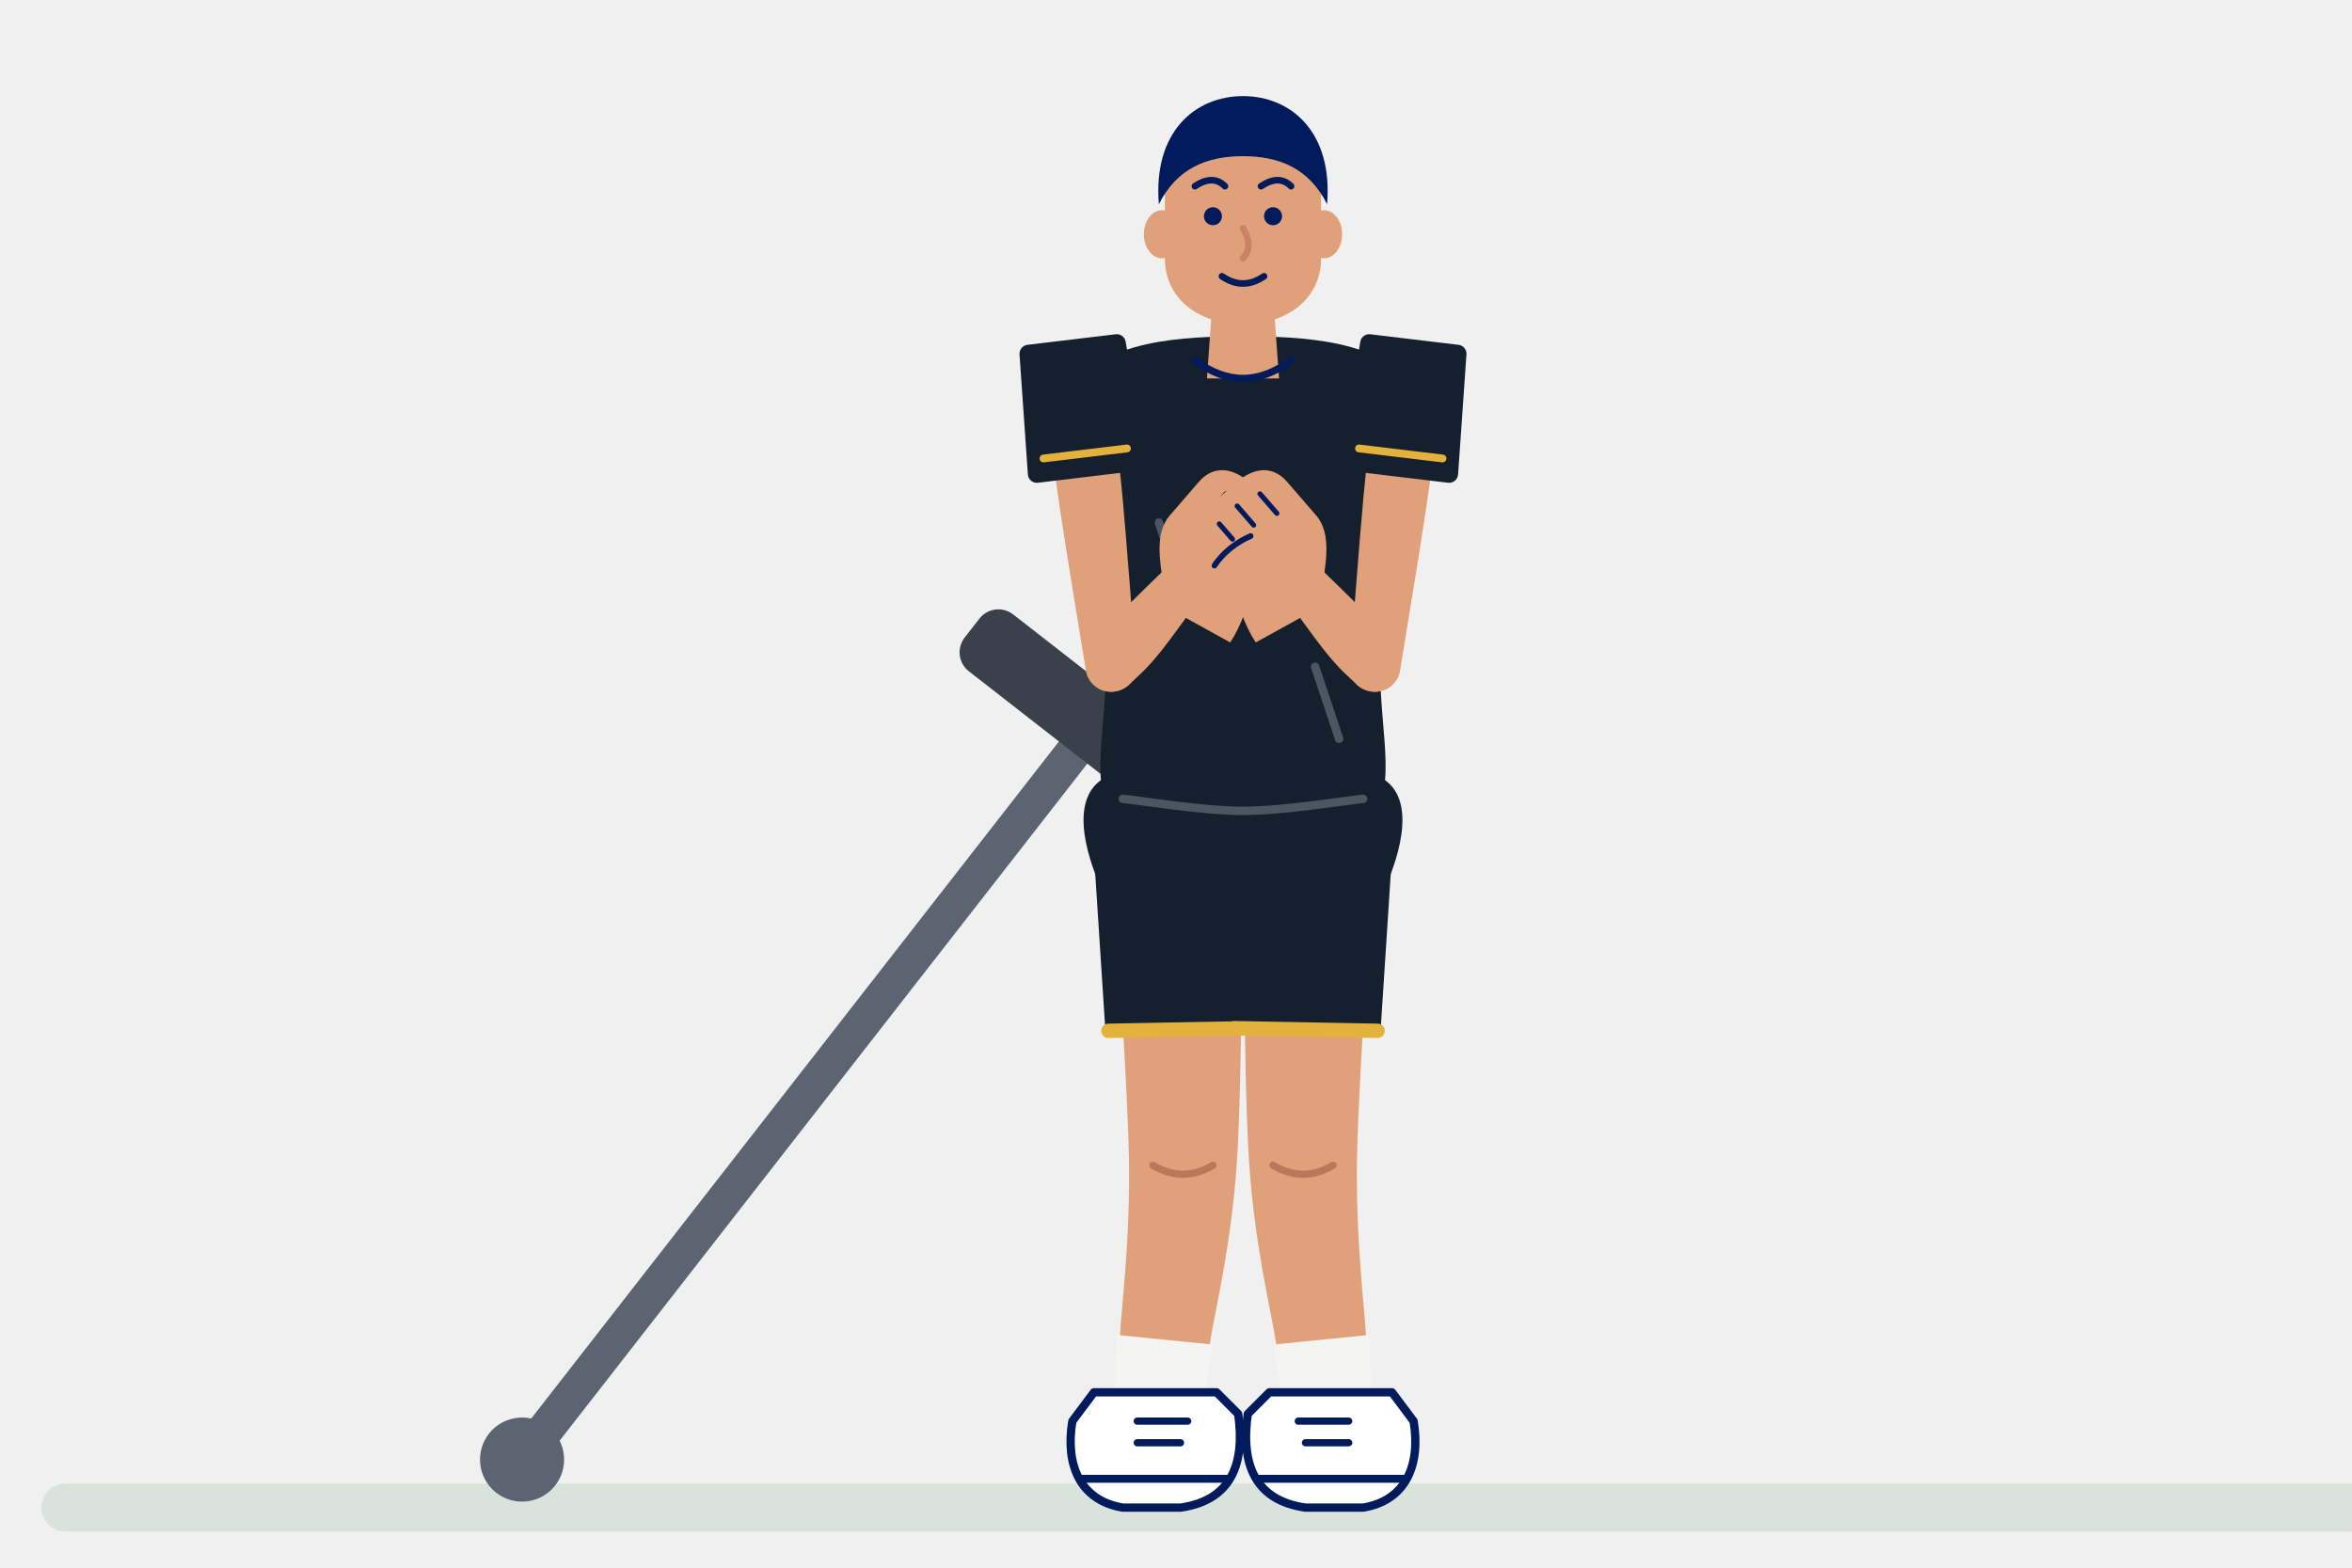
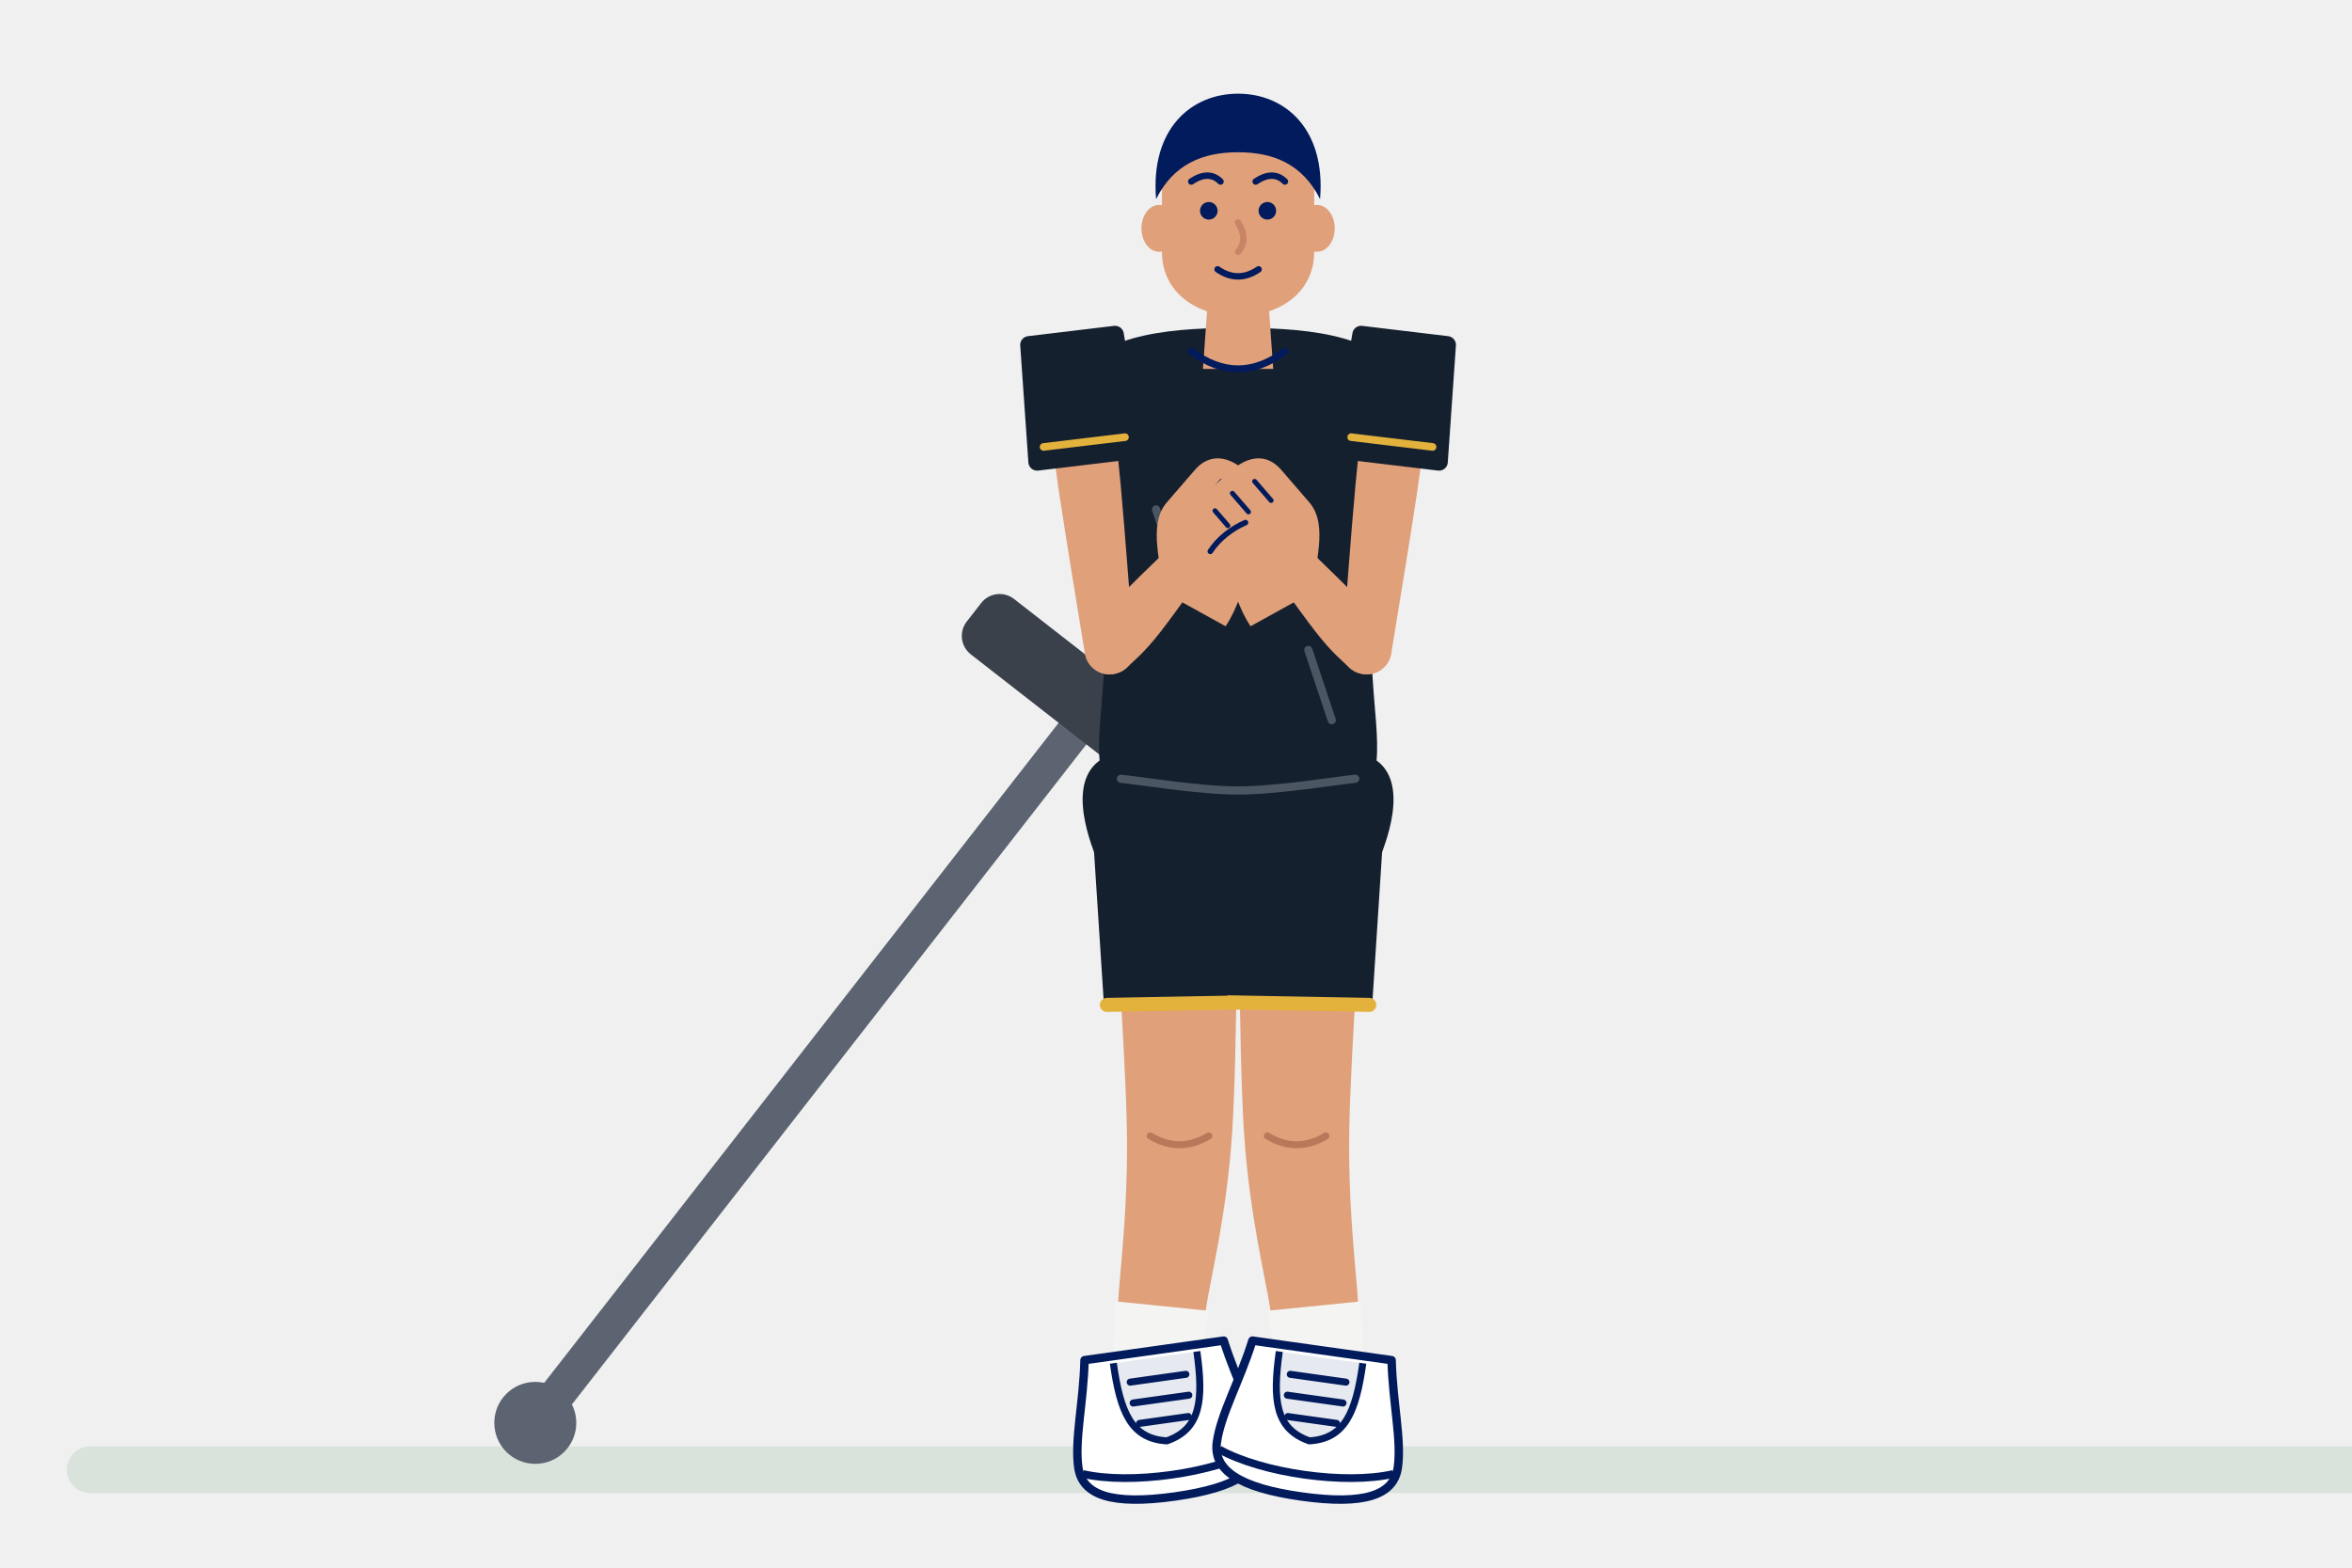
- <svg xmlns="http://www.w3.org/2000/svg" viewBox="33.1 39.0 391.5 261.0" role="img" aria-label="Lateral Squat, feet together">
+ <svg xmlns="http://www.w3.org/2000/svg" viewBox="28.6 39.0 401.6 267.7" role="img" aria-label="Lateral Squat, feet together">
  <rect x="40" y="286" width="400" height="8" rx="4" fill="#d9e3dc" />
  <path d="M120 282 L244.92 121.69" stroke="#5b6470" stroke-width="6" stroke-linecap="round" />
  <circle cx="120" cy="282" r="7" fill="#5b6470" />
  <g transform="translate(215.41 159.55) rotate(-52.07)">
    <rect x="-6" y="-26" width="12" height="52" rx="4" fill="#3a414b" />
  </g>
  <path d="M233.56 271.75 C233.79 270.27 234.72 264.33 234.96 262.85 L219.03 261.25 C218.97 262.75 218.7 268.76 218.64 270.26 Z" fill="#f4f4f2" />
  <path d="M218 178.2 C218.5 187.11 220.75 217.78 221.01 231.63 C221.26 245.48 219.78 256.36 219.53 261.3 L234.46 262.8 C235.21 257.72 238.07 246.53 238.99 232.37 C239.92 218.2 239.83 186.89 240 177.8 A11 11 0 0 0 218 178.2 Z" fill="#e0a07a" />
  <path d="M225 233 q5 3 10 0" fill="none" stroke="#b9785a" stroke-width="1.2" stroke-linecap="round" stroke-linejoin="round" />
  <path d="M215 178.26 C215.35 183.65 216.75 205.24 217.1 210.63 L242.1 210.17 C242.25 204.76 242.85 183.15 243 177.74 A14 14 0 0 0 215 178.26 Z" fill="#15202f" />
  <path d="M217.6 210.62 L241.6 210.18" fill="none" stroke="#e3b23c" stroke-width="2.4" stroke-linecap="round" stroke-linejoin="round" />
-   <g transform="translate(226 272) scale(-1.2 1.2)">
-     <path d="M-11 2 C-12 9 -10 14 -3 15 L5 15 C11 14 13 9 12 3 L9 -1 L-8 -1 Z" fill="#FFFFFF" stroke="#011B5C" stroke-width="1.15" stroke-linejoin="round" />
-     <path d="M-10 11 H11" fill="none" stroke="#011B5C" stroke-width="1.1" />
-     <path d="M-4 3 h7 M-3 6 h6" stroke="#011B5C" stroke-width="1" stroke-linecap="round" />
+   <g transform="translate(226 272) rotate(-8) scale(-1.2 1.2)">
+     <path d="M-10 -2 C-11 4 -13 9 -13 13 C-13 17 -9 19 0 19 C9 19 13 17 13 13 C13 9 11 4 10 -2 Z" fill="#FFFFFF" stroke="#011B5C" stroke-width="1.2" stroke-linejoin="round" />
+     <path d="M-12.5 14 C-6 16.5 6 16.5 12.5 14" fill="none" stroke="#011B5C" stroke-width="1.1" />
+     <path d="M-6 -1 C-6 6 -5 10 0 11 C5 10 6 6 6 -1" fill="#e6eaf0" stroke="#011B5C" stroke-width="1" />
+     <path d="M-4 2 h8 M-4 5 h8 M-3.5 8 h7" stroke="#011B5C" stroke-width="1" stroke-linecap="round" />
  </g>
  <path d="M261.36 270.26 C261.3 268.76 261.03 262.75 260.97 261.25 L245.04 262.85 C245.28 264.33 246.21 270.27 246.44 271.75 Z" fill="#f4f4f2" />
  <path d="M240 177.8 C240.17 186.89 240.08 218.2 241.01 232.37 C241.93 246.53 244.79 257.72 245.54 262.8 L260.47 261.3 C260.22 256.36 258.74 245.48 258.99 231.63 C259.25 217.78 261.5 187.11 262 178.2 A11 11 0 0 0 240 177.8 Z" fill="#e0a07a" />
  <path d="M245 233 q5 3 10 0" fill="none" stroke="#b9785a" stroke-width="1.2" stroke-linecap="round" stroke-linejoin="round" />
  <path d="M237 177.74 C237.15 183.15 237.75 204.76 237.9 210.17 L262.9 210.63 C263.25 205.24 264.65 183.65 265 178.26 A14 14 0 0 0 237 177.74 Z" fill="#15202f" />
  <path d="M238.4 210.18 L262.4 210.62" fill="none" stroke="#e3b23c" stroke-width="2.4" stroke-linecap="round" stroke-linejoin="round" />
-   <g transform="translate(254 272) scale(1.2 1.2)">
-     <path d="M-11 2 C-12 9 -10 14 -3 15 L5 15 C11 14 13 9 12 3 L9 -1 L-8 -1 Z" fill="#FFFFFF" stroke="#011B5C" stroke-width="1.15" stroke-linejoin="round" />
-     <path d="M-10 11 H11" fill="none" stroke="#011B5C" stroke-width="1.1" />
-     <path d="M-4 3 h7 M-3 6 h6" stroke="#011B5C" stroke-width="1" stroke-linecap="round" />
+   <g transform="translate(254 272) rotate(8) scale(1.2 1.2)">
+     <path d="M-10 -2 C-11 4 -13 9 -13 13 C-13 17 -9 19 0 19 C9 19 13 17 13 13 C13 9 11 4 10 -2 Z" fill="#FFFFFF" stroke="#011B5C" stroke-width="1.2" stroke-linejoin="round" />
+     <path d="M-12.5 14 C-6 16.5 6 16.5 12.5 14" fill="none" stroke="#011B5C" stroke-width="1.1" />
+     <path d="M-6 -1 C-6 6 -5 10 0 11 C5 10 6 6 6 -1" fill="#e6eaf0" stroke="#011B5C" stroke-width="1" />
+     <path d="M-4 2 h8 M-4 5 h8 M-3.5 8 h7" stroke="#011B5C" stroke-width="1" stroke-linecap="round" />
  </g>
  <path d="M218 168 C225.67 165 254.33 165 262 168 C269.67 171 265.67 182 264 186 C262.33 190 256 192.33 252 192 C248 191.67 244 184 240 184 C236 184 232 191.67 228 192 C224 192.33 217.67 190 216 186 C214.33 182 210.33 171 218 168 Z" fill="#15202f" />
  <path d="M218 174 C214.17 168.67 218 157.67 217 146 C216 134.33 208.17 112.5 212 104 C215.83 95.5 230.67 95 240 95 C249.33 95 264.17 95.5 268 104 C271.83 112.5 264 134.33 263 146 C262 157.67 265.83 168.67 262 174 C258.17 179.33 247.33 178 240 178 C232.67 178 221.83 179.33 218 174 Z" fill="#15202f" />
  <path d="M220 172 C223.33 172.33 233.33 174 240 174 C246.67 174 256.67 172.33 260 172" fill="none" stroke="#4b5662" stroke-width="1.4" stroke-linecap="round" stroke-linejoin="round" />
  <path d="M226 126 C226.67 128 229.33 136 230 138" fill="none" stroke="#4b5662" stroke-width="1.4" stroke-linecap="round" stroke-linejoin="round" />
  <path d="M252 150 C252.67 152 255.33 160 256 162" fill="none" stroke="#4b5662" stroke-width="1.4" stroke-linecap="round" stroke-linejoin="round" />
  <path d="M234 102 L246 102 L245 88 L235 88 Z" fill="#e0a07a" />
  <path d="M232 99 q8 6 16 0" fill="none" stroke="#011B5C" stroke-width="1.2" stroke-linecap="round" stroke-linejoin="round" />
  <g transform="translate(240 76) rotate(0)">
    <ellipse cx="-13.5" cy="2" rx="3" ry="4" fill="#e0a07a" />
    <ellipse cx="13.5" cy="2" rx="3" ry="4" fill="#e0a07a" />
    <path d="M-13 -6 C-13 -16 -7 -19 0 -19 C7 -19 13 -16 13 -6 L13 6 C13 13 7 17 0 17 C-7 17 -13 13 -13 6 Z" fill="#e0a07a" />
    <path d="M-14 -3 C-15 -15 -8 -21 0 -21 C8 -21 15 -15 14 -3 C11 -9 6 -11 0 -11 C-6 -11 -11 -9 -14 -3 Z" fill="#011B5C" />
    <circle cx="-5" cy="-1" r="1.5" fill="#011B5C" />
    <circle cx="5" cy="-1" r="1.5" fill="#011B5C" />
    <path d="M-8 -6 q3 -2 5 0 M3 -6 q3 -2 5 0" fill="none" stroke="#011B5C" stroke-width="1.1" stroke-linecap="round" stroke-linejoin="round" />
    <path d="M0 1 q1.8 3 0 5" fill="none" stroke="#c98466" stroke-width="1.1" stroke-linecap="round" stroke-linejoin="round" />
    <path d="M-3.5 9 q3.5 2.4 7 0" fill="none" stroke="#011B5C" stroke-width="1.1" stroke-linecap="round" stroke-linejoin="round" />
  </g>
  <path d="M221.25 152.81 C222.18 151.82 223.82 150.68 226.8 146.85 C229.78 143.02 237.07 132.67 239.12 129.83 L234.88 126.17 C232.37 128.61 223.19 137.33 219.84 140.83 C216.48 144.34 215.59 146.13 214.75 147.19 A4.3 4.3 0 0 0 221.25 152.81 Z" fill="#e0a07a" />
  <path d="M206.44 100.67 C206.94 104.41 208.21 114.83 209.44 123.13 C210.67 131.44 213.1 145.94 213.83 150.5 A4.2 4.2 0 0 0 222.17 149.5 C221.8 144.89 220.73 130.23 219.96 121.87 C219.19 113.51 217.96 103.09 217.56 99.33 Z" fill="#e0a07a" />
  <path d="M204.3 97.9 L205.69 117.88 L222.37 115.88 L218.99 96.14 Z" fill="#15202f" stroke="#15202f" stroke-width="3" stroke-linecap="round" stroke-linejoin="round" />
  <path d="M206.79 115.33 C209.11 115.05 218.37 113.94 220.69 113.66" fill="none" stroke="#e3b23c" stroke-width="1.3" stroke-linecap="round" stroke-linejoin="round" />
  <path transform="translate(237 128) rotate(40.82) scale(1.05 1.05)" d="M0.4 14.8 C-2.2 11.8 -8.6 8.4 -8.6 3.4 V-3.6 C-8.6 -7.2 -6 -8.8 -2.6 -8.8 H3 C6.4 -8.8 8.6 -7.2 8.6 -3.6 V2.4 C9.8 5.8 11.4 9 11.8 12.4 Z" fill="#e0a07a" />
  <g transform="translate(237 128) rotate(40.82) scale(1.05 1.05)">
    <path d="M4.4 -8.2 C1.6 -8.2 -1.4 -8 -4 -7.5 C-6.6 -7 -7.9 -5.8 -7.9 -3.4 V0.2 Q-7.9 2 -6 2 Q-4.2 2 -4.1 0.6 Q-4 2.8 -2.1 2.8 Q-0.2 2.8 -0.1 0.9 Q0 3.1 1.9 3.1 Q3.8 3.1 3.9 1 L4.4 -1 Z" fill="#e0a07a" />
    <path d="M3.9 -8.2 H4.6 C6.6 -8.2 7.9 -7 7.9 -4.6 V0.9 Q7.9 2.9 5.9 2.9 Q3.95 2.9 3.9 1 Z" fill="#e0a07a" />
    <path d="M4.4 8.4 C7.2 8 9.8 6 10.5 2.8 C10.9 0.8 10.2 -0.9 8.6 -1.3 C6.4 -1.8 3.6 -1.6 1.6 -1.1 C0.2 -0.7 -0.3 0.9 0.6 1.9 C1.4 2.8 3.4 3 5.4 3.1 C6.2 4.4 5.8 6.4 4.4 8.4 Z" fill="#e0a07a" />
    <path d="M1.4 -0.9 C3.6 -1.6 6.4 -1.8 8.8 -1.1" fill="none" stroke="#011B5C" stroke-width="0.9" stroke-linecap="round" />
    <path d="M3.9 -5.6 V-2.4 M-0.1 -5.9 V-1.9 M-4.1 -5 V-0.9" fill="none" stroke="#011B5C" stroke-width="0.8" stroke-linecap="round" />
  </g>
  <path d="M265.25 147.19 C264.41 146.13 263.52 144.34 260.16 140.83 C256.81 137.33 247.63 128.61 245.12 126.17 L240.88 129.83 C242.93 132.67 250.22 143.02 253.2 146.85 C256.18 150.68 257.82 151.82 258.75 152.81 A4.3 4.3 0 0 0 265.25 147.19 Z" fill="#e0a07a" />
  <path d="M262.44 99.33 C262.04 103.09 260.81 113.51 260.04 121.87 C259.27 130.23 258.2 144.89 257.83 149.5 A4.2 4.2 0 0 0 266.17 150.5 C266.9 145.94 269.33 131.44 270.56 123.13 C271.79 114.83 273.06 104.41 273.56 100.67 Z" fill="#e0a07a" />
  <path d="M261.01 96.14 L257.63 115.88 L274.31 117.88 L275.7 97.9 Z" fill="#15202f" stroke="#15202f" stroke-width="3" stroke-linecap="round" stroke-linejoin="round" />
  <path d="M259.31 113.66 C261.63 113.94 270.89 115.05 273.21 115.33" fill="none" stroke="#e3b23c" stroke-width="1.3" stroke-linecap="round" stroke-linejoin="round" />
  <path transform="translate(243 128) rotate(-40.82) scale(-1.05 1.05)" d="M0.4 14.8 C-2.2 11.8 -8.6 8.4 -8.6 3.4 V-3.6 C-8.6 -7.2 -6 -8.8 -2.6 -8.8 H3 C6.4 -8.8 8.6 -7.2 8.6 -3.6 V2.4 C9.8 5.8 11.4 9 11.8 12.4 Z" fill="#e0a07a" />
  <g transform="translate(243 128) rotate(-40.82) scale(-1.05 1.05)">
    <path d="M4.4 -8.2 C1.6 -8.2 -1.4 -8 -4 -7.5 C-6.6 -7 -7.9 -5.8 -7.9 -3.4 V0.2 Q-7.9 2 -6 2 Q-4.2 2 -4.1 0.6 Q-4 2.8 -2.1 2.8 Q-0.2 2.8 -0.1 0.9 Q0 3.1 1.9 3.1 Q3.8 3.1 3.9 1 L4.4 -1 Z" fill="#e0a07a" />
    <path d="M3.9 -8.2 H4.6 C6.6 -8.2 7.9 -7 7.9 -4.6 V0.9 Q7.9 2.9 5.9 2.9 Q3.95 2.9 3.9 1 Z" fill="#e0a07a" />
    <path d="M4.4 8.4 C7.2 8 9.8 6 10.5 2.8 C10.9 0.8 10.2 -0.9 8.6 -1.3 C6.4 -1.8 3.6 -1.6 1.6 -1.1 C0.2 -0.7 -0.3 0.9 0.6 1.9 C1.4 2.8 3.4 3 5.4 3.1 C6.2 4.4 5.8 6.4 4.4 8.4 Z" fill="#e0a07a" />
    <path d="M1.4 -0.9 C3.6 -1.6 6.4 -1.8 8.8 -1.1" fill="none" stroke="#011B5C" stroke-width="0.9" stroke-linecap="round" />
    <path d="M3.9 -5.6 V-2.4 M-0.1 -5.9 V-1.9 M-4.1 -5 V-0.9" fill="none" stroke="#011B5C" stroke-width="0.8" stroke-linecap="round" />
  </g>
</svg>
